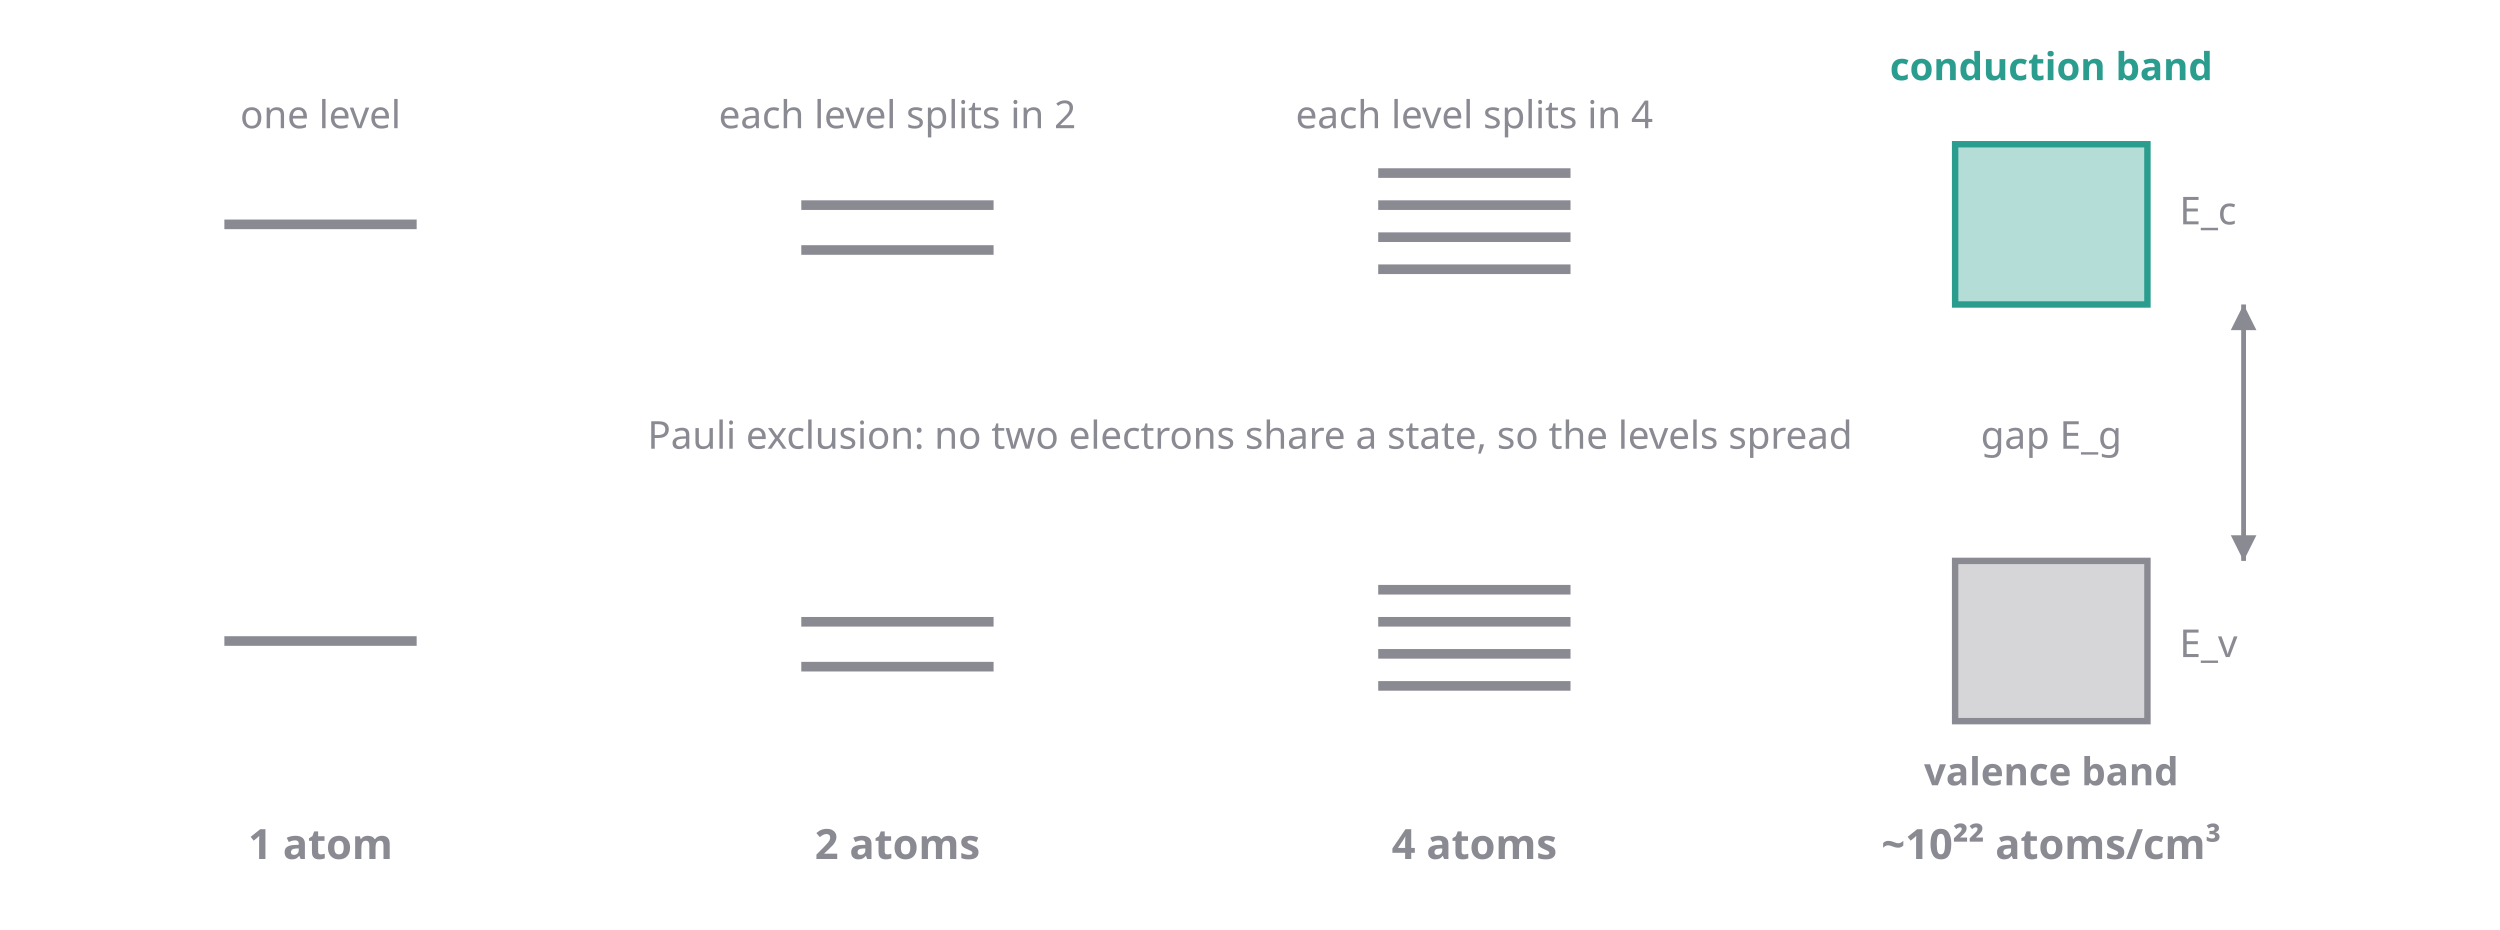
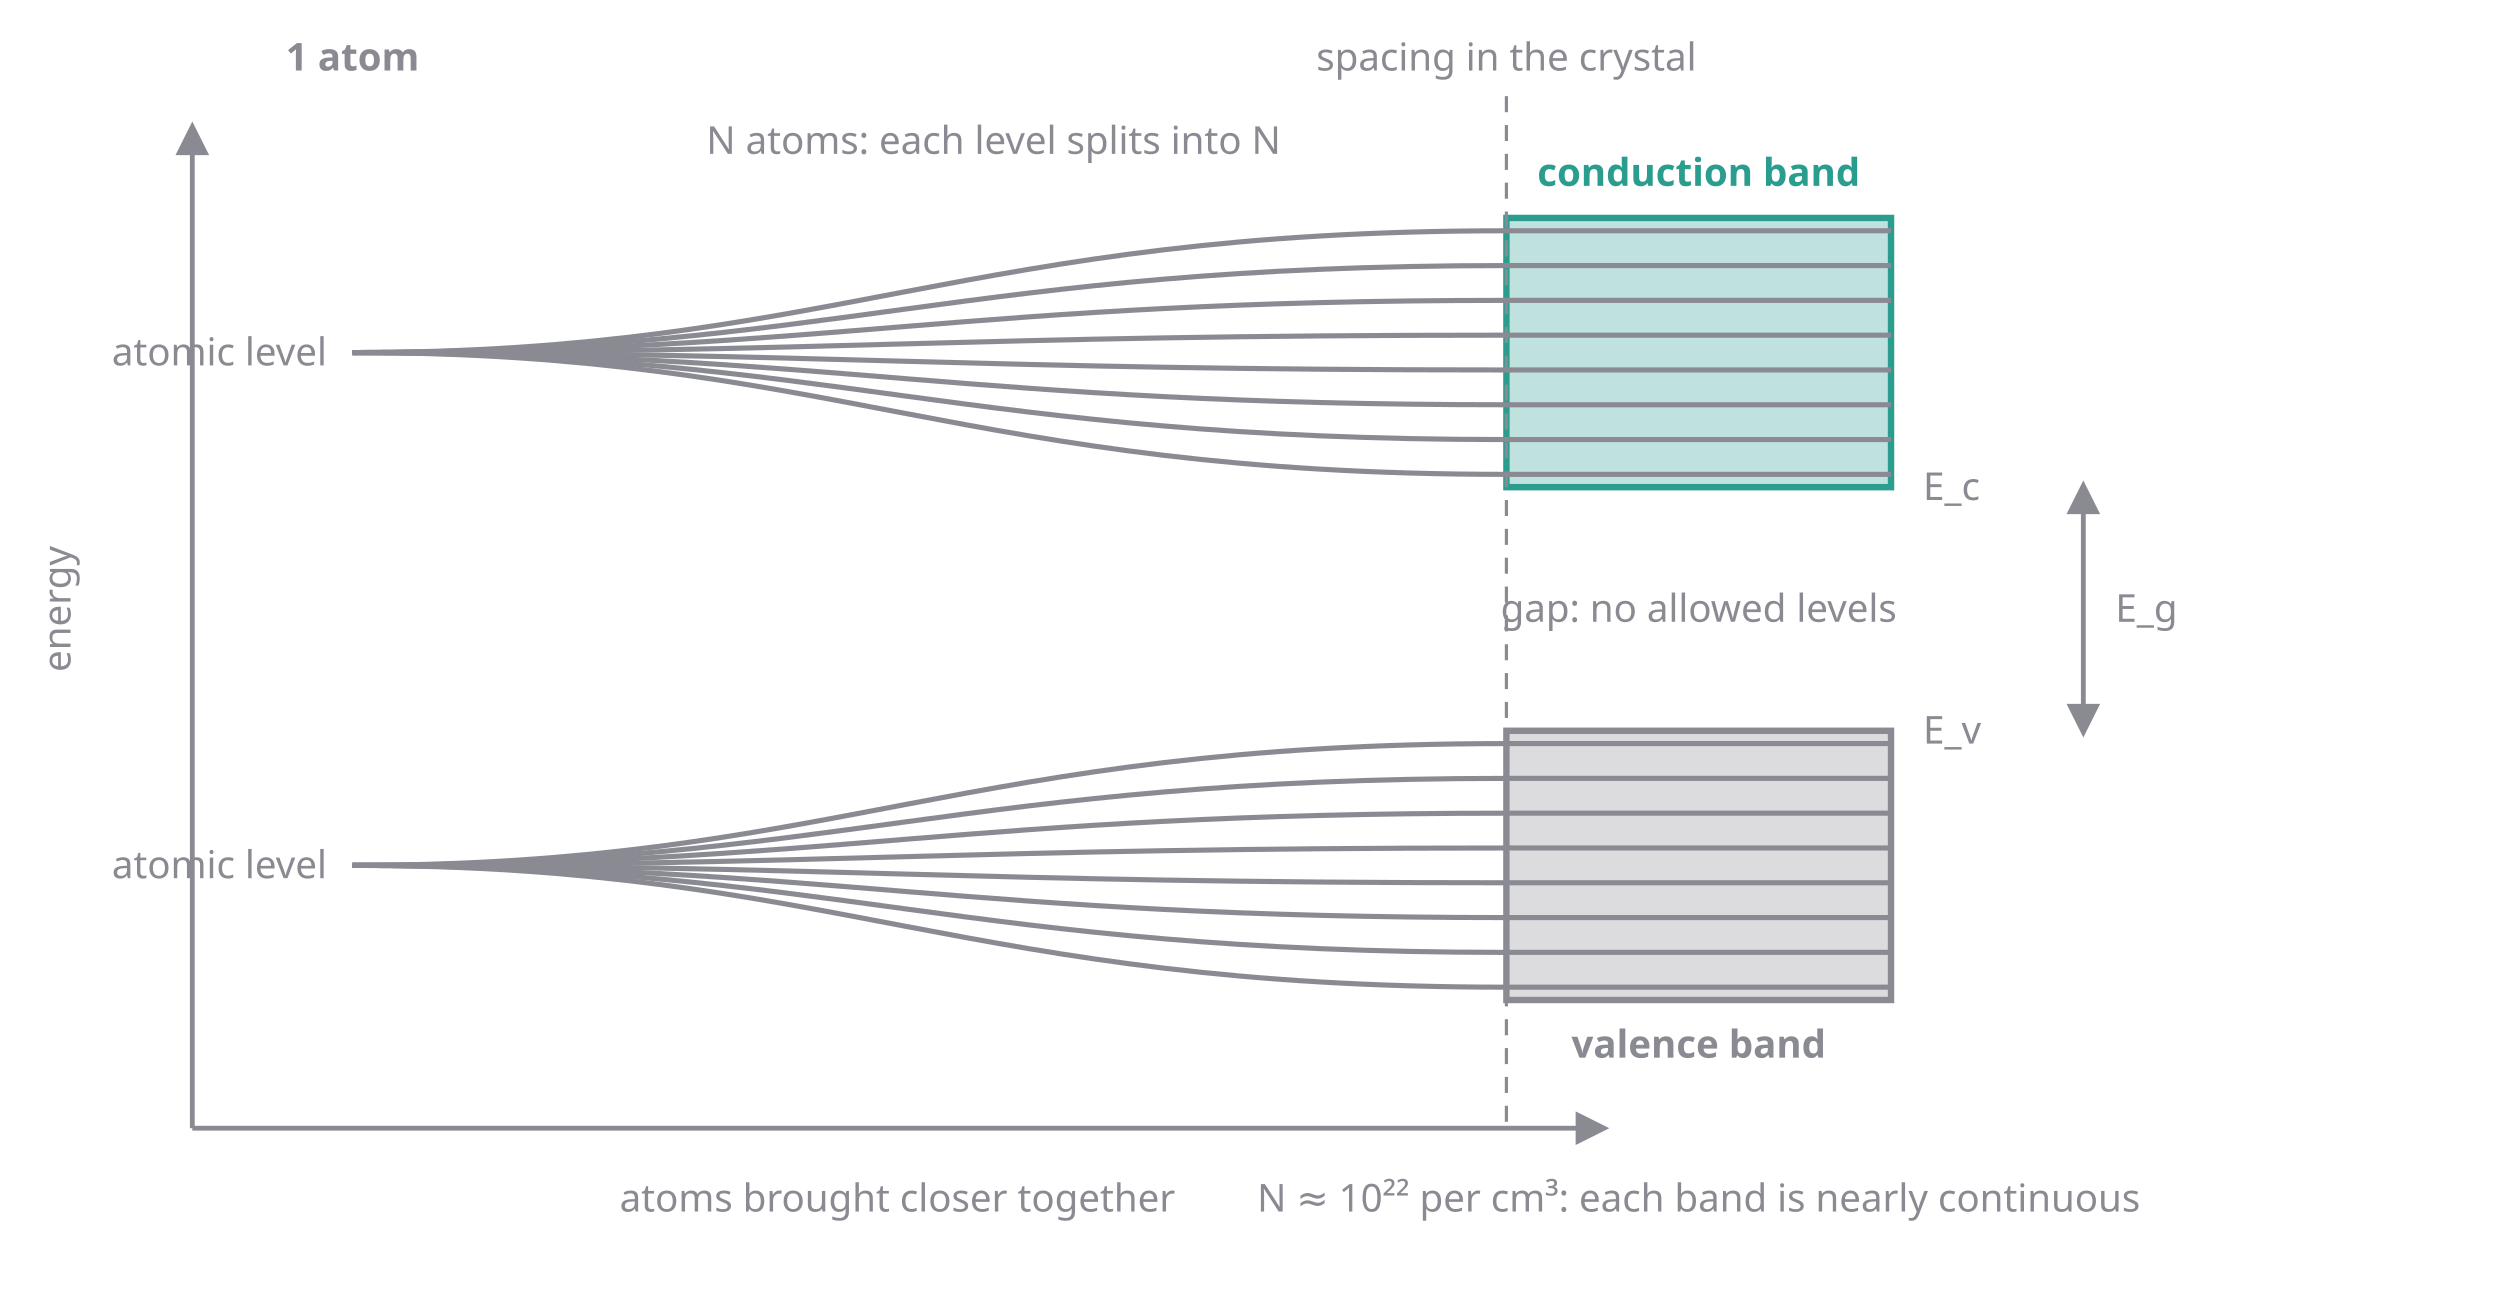
- <svg xmlns="http://www.w3.org/2000/svg" viewBox="0 0 780 290" width="780" height="290" font-family="DM Sans, system-ui, sans-serif" font-size="13">
-   <g stroke="#8a8a93" stroke-width="3">
-     <line x1="70" y1="70" x2="130" y2="70" />
-     <line x1="70" y1="200" x2="130" y2="200" />
-     <line x1="250" y1="64" x2="310" y2="64" />
-     <line x1="250" y1="78" x2="310" y2="78" />
-     <line x1="250" y1="194" x2="310" y2="194" />
-     <line x1="250" y1="208" x2="310" y2="208" />
-     <line x1="430" y1="54" x2="490" y2="54" />
-     <line x1="430" y1="64" x2="490" y2="64" />
-     <line x1="430" y1="74" x2="490" y2="74" />
-     <line x1="430" y1="84" x2="490" y2="84" />
-     <line x1="430" y1="184" x2="490" y2="184" />
-     <line x1="430" y1="194" x2="490" y2="194" />
-     <line x1="430" y1="204" x2="490" y2="204" />
-     <line x1="430" y1="214" x2="490" y2="214" />
-   </g>
-   <rect x="610" y="45" width="60" height="50" fill="#2a9d8f" fill-opacity="0.35" stroke="#2a9d8f" stroke-width="2" />
-   <rect x="610" y="175" width="60" height="50" fill="#8a8a93" fill-opacity="0.35" stroke="#8a8a93" stroke-width="2" />
-   <text x="640" y="25" text-anchor="middle" fill="#2a9d8f" font-size="12" font-weight="600">conduction band</text>
-   <text x="640" y="245" text-anchor="middle" fill="#8a8a93" font-size="12" font-weight="600">valence band</text>
-   <text x="640" y="140" text-anchor="middle" fill="#8a8a93" font-size="12">gap E_g</text>
-   <line x1="700" y1="95" x2="700" y2="175" stroke="#8a8a93" stroke-width="1.5" />
-   <path d="M700 95 l-4 8 h8 z M700 175 l-4 -8 h8 z" fill="#8a8a93" />
-   <text x="680" y="70" fill="#8a8a93" font-size="12">E_c</text>
-   <text x="680" y="205" fill="#8a8a93" font-size="12">E_v</text>
-   <g text-anchor="middle" fill="#8a8a93" font-weight="600">
-     <text x="100" y="268">1 atom</text>
-     <text x="280" y="268">2 atoms</text>
-     <text x="460" y="268">4 atoms</text>
-     <text x="640" y="268">~10²² atoms/cm³</text>
-   </g>
-   <text x="100" y="40" text-anchor="middle" fill="#8a8a93" font-size="12">one level</text>
-   <text x="280" y="40" text-anchor="middle" fill="#8a8a93" font-size="12">each level splits in 2</text>
-   <text x="460" y="40" text-anchor="middle" fill="#8a8a93" font-size="12">each level splits in 4</text>
-   <text x="390" y="140" text-anchor="middle" fill="#8a8a93" font-size="12">Pauli exclusion: no two electrons share a state, so the levels spread</text>
+ <svg xmlns="http://www.w3.org/2000/svg" viewBox="0 0 780 410" width="780" height="410" font-family="DM Sans, system-ui, sans-serif" font-size="13">
+   <defs>
+     <marker id="ah" viewBox="0 0 10 10" refX="8" refY="5" markerWidth="7" markerHeight="7" orient="auto-start-reverse">
+       <path d="M0 0 L10 5 L0 10 z" fill="context-stroke" />
+     </marker>
+   </defs>
+   <line x1="60" y1="352" x2="60" y2="40" stroke="#8a8a93" stroke-width="1.5" marker-end="url(#ah)" />
+   <text x="22" y="190" fill="#8a8a93" font-size="12" text-anchor="middle" transform="rotate(-90 22 190)">energy</text>
+   <line x1="60" y1="352" x2="500" y2="352" stroke="#8a8a93" stroke-width="1.5" marker-end="url(#ah)" />
+   <text x="280" y="378" fill="#8a8a93" font-size="12" text-anchor="middle">atoms brought closer together</text>
+   <rect x="470" y="68" width="120" height="84" fill="#2a9d8f" fill-opacity="0.30" stroke="#2a9d8f" stroke-width="2" />
+   <rect x="470" y="228" width="120" height="84" fill="#8a8a93" fill-opacity="0.30" stroke="#8a8a93" stroke-width="2" />
+   <path d="M110 110 C 260 110, 300 72, 470 72 L 590 72" fill="none" stroke="#8a8a93" stroke-width="1.6" />
+   <path d="M110 110 C 260 110, 300 82.857, 470 82.857 L 590 82.857" fill="none" stroke="#8a8a93" stroke-width="1.6" />
+   <path d="M110 110 C 260 110, 300 93.714, 470 93.714 L 590 93.714" fill="none" stroke="#8a8a93" stroke-width="1.6" />
+   <path d="M110 110 C 260 110, 300 104.571, 470 104.571 L 590 104.571" fill="none" stroke="#8a8a93" stroke-width="1.6" />
+   <path d="M110 110 C 260 110, 300 115.429, 470 115.429 L 590 115.429" fill="none" stroke="#8a8a93" stroke-width="1.6" />
+   <path d="M110 110 C 260 110, 300 126.286, 470 126.286 L 590 126.286" fill="none" stroke="#8a8a93" stroke-width="1.6" />
+   <path d="M110 110 C 260 110, 300 137.143, 470 137.143 L 590 137.143" fill="none" stroke="#8a8a93" stroke-width="1.6" />
+   <path d="M110 110 C 260 110, 300 148, 470 148 L 590 148" fill="none" stroke="#8a8a93" stroke-width="1.6" />
+   <path d="M110 270 C 260 270, 300 232, 470 232 L 590 232" fill="none" stroke="#8a8a93" stroke-width="1.6" />
+   <path d="M110 270 C 260 270, 300 242.857, 470 242.857 L 590 242.857" fill="none" stroke="#8a8a93" stroke-width="1.6" />
+   <path d="M110 270 C 260 270, 300 253.714, 470 253.714 L 590 253.714" fill="none" stroke="#8a8a93" stroke-width="1.6" />
+   <path d="M110 270 C 260 270, 300 264.571, 470 264.571 L 590 264.571" fill="none" stroke="#8a8a93" stroke-width="1.6" />
+   <path d="M110 270 C 260 270, 300 275.429, 470 275.429 L 590 275.429" fill="none" stroke="#8a8a93" stroke-width="1.6" />
+   <path d="M110 270 C 260 270, 300 286.286, 470 286.286 L 590 286.286" fill="none" stroke="#8a8a93" stroke-width="1.6" />
+   <path d="M110 270 C 260 270, 300 297.143, 470 297.143 L 590 297.143" fill="none" stroke="#8a8a93" stroke-width="1.6" />
+   <path d="M110 270 C 260 270, 300 308, 470 308 L 590 308" fill="none" stroke="#8a8a93" stroke-width="1.6" />
+   <line x1="470" y1="30" x2="470" y2="352" stroke="#8a8a93" stroke-width="1" stroke-dasharray="5 4" />
+   <text x="470" y="22" fill="#8a8a93" font-size="12" text-anchor="middle">spacing in the crystal</text>
+   <text x="110" y="22" fill="#8a8a93" font-size="12" font-weight="600" text-anchor="middle">1 atom</text>
+   <text x="310" y="48" fill="#8a8a93" font-size="12" text-anchor="middle">N atoms: each level splits into N</text>
+   <text x="102" y="114" fill="#8a8a93" font-size="12" text-anchor="end">atomic level</text>
+   <text x="102" y="274" fill="#8a8a93" font-size="12" text-anchor="end">atomic level</text>
+   <text x="530" y="58" fill="#2a9d8f" font-size="12" font-weight="600" text-anchor="middle">conduction band</text>
+   <text x="530" y="330" fill="#8a8a93" font-size="12" font-weight="600" text-anchor="middle">valence band</text>
+   <text x="530" y="194" fill="#8a8a93" font-size="12" text-anchor="middle">gap: no allowed levels</text>
+   <text x="600" y="156" fill="#8a8a93" font-size="12">E_c</text>
+   <text x="600" y="232" fill="#8a8a93" font-size="12">E_v</text>
+   <line x1="650" y1="152" x2="650" y2="228" stroke="#8a8a93" stroke-width="1.5" marker-start="url(#ah)" marker-end="url(#ah)" />
+   <text x="660" y="194" fill="#8a8a93" font-size="12">E_g</text>
+   <text x="530" y="378" fill="#8a8a93" font-size="12" text-anchor="middle">N ≈ 10²² per cm³: each band is nearly continuous</text>
</svg>
